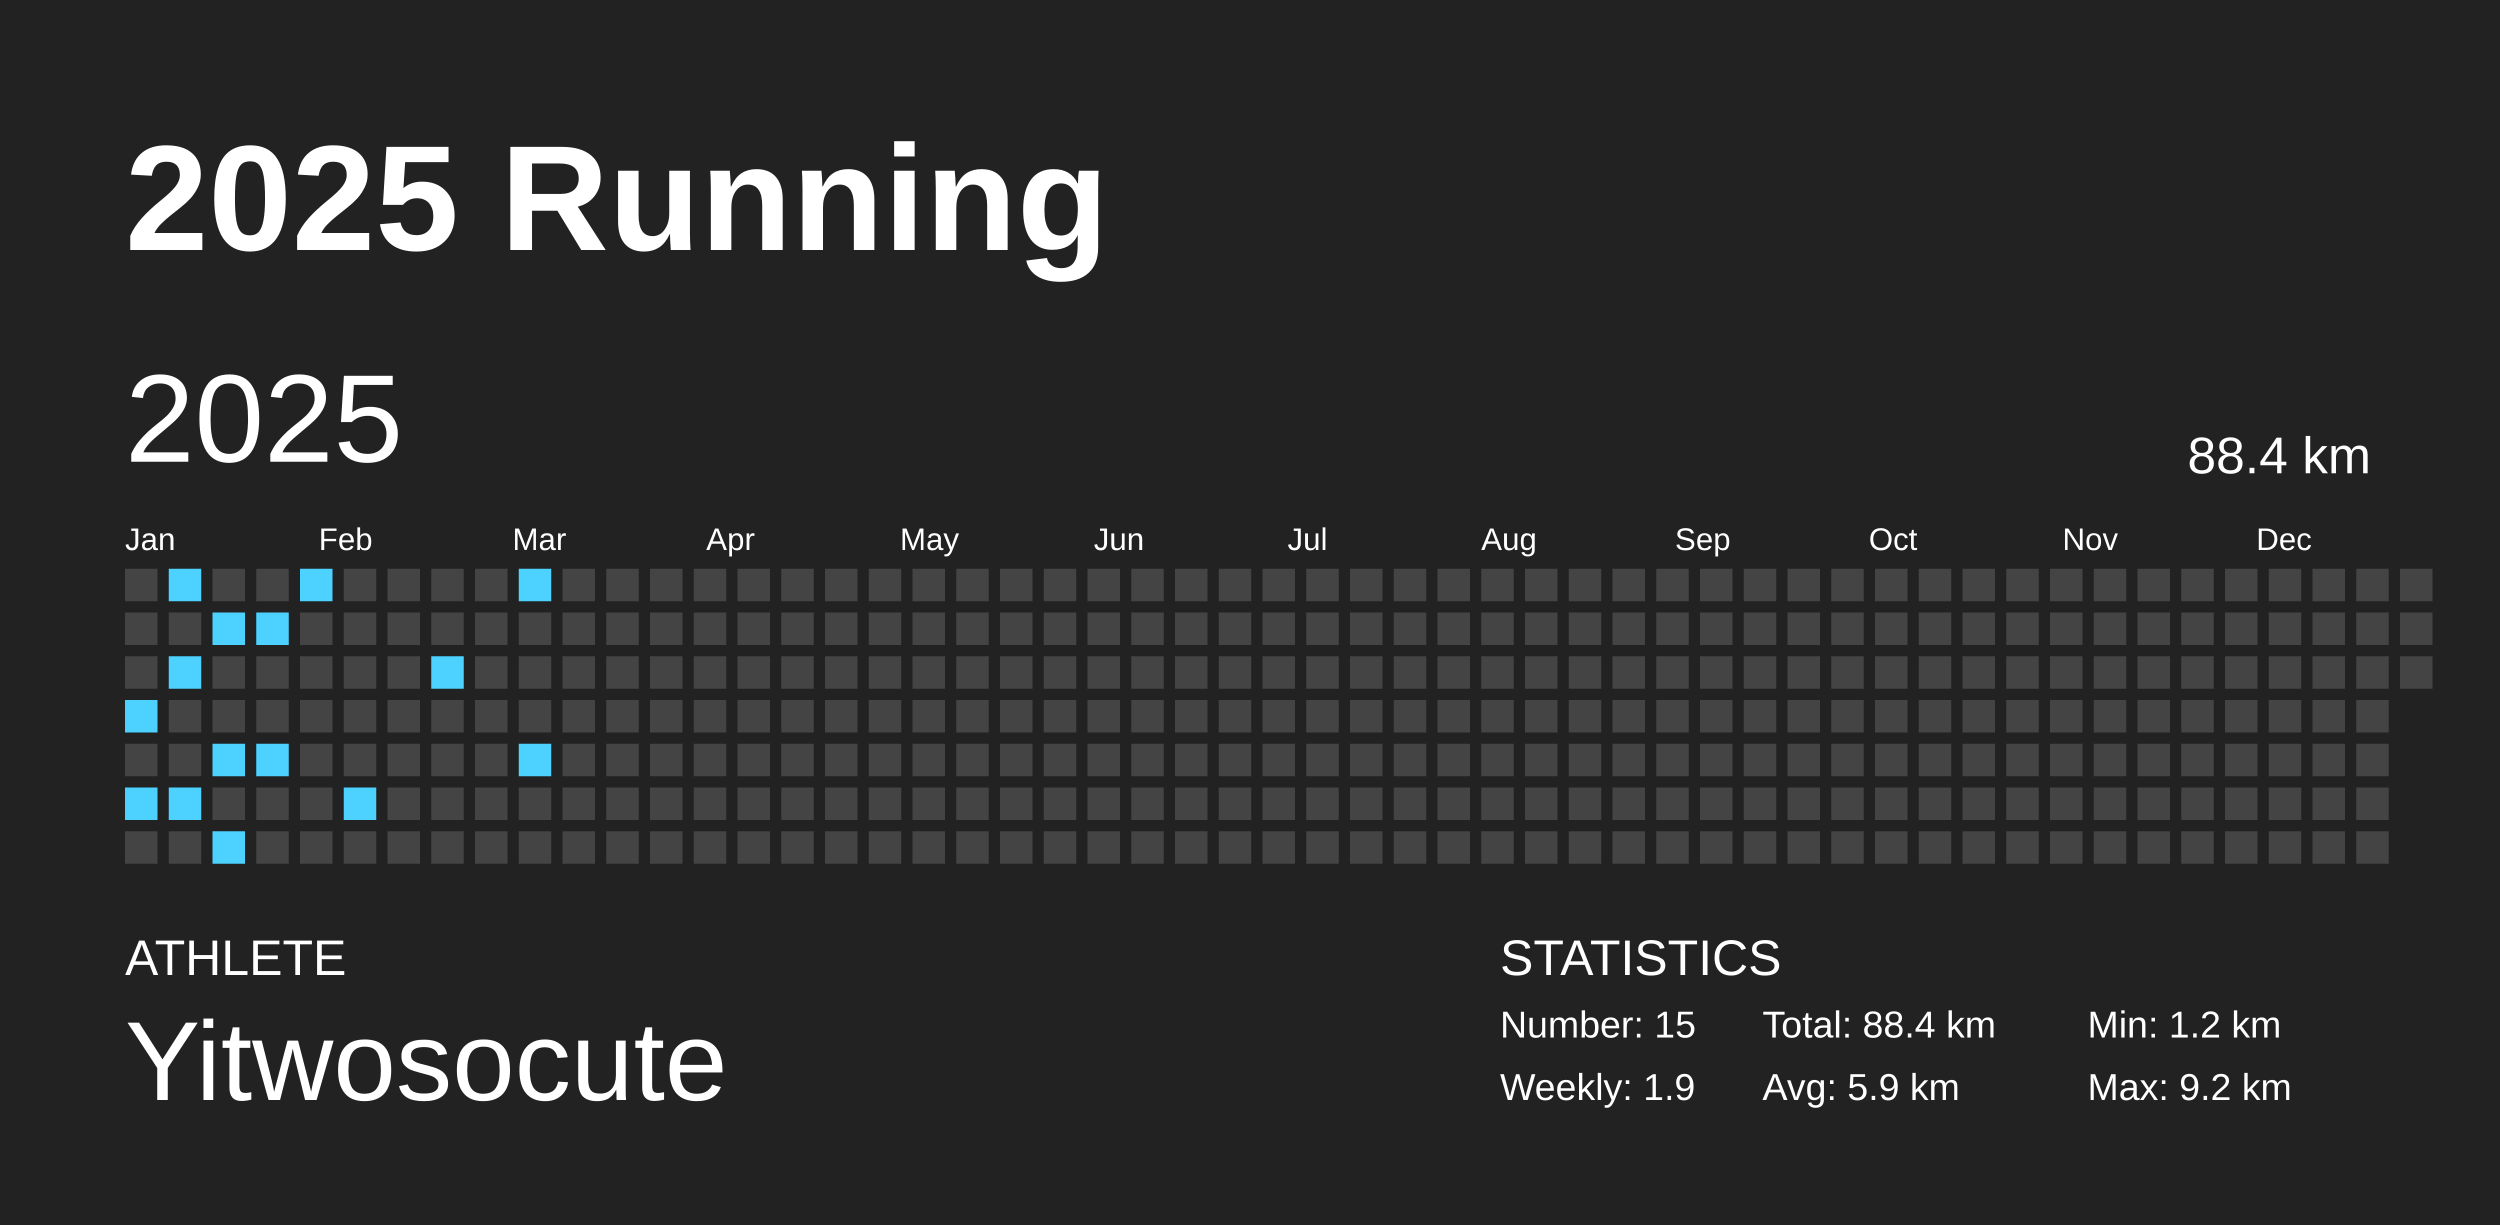
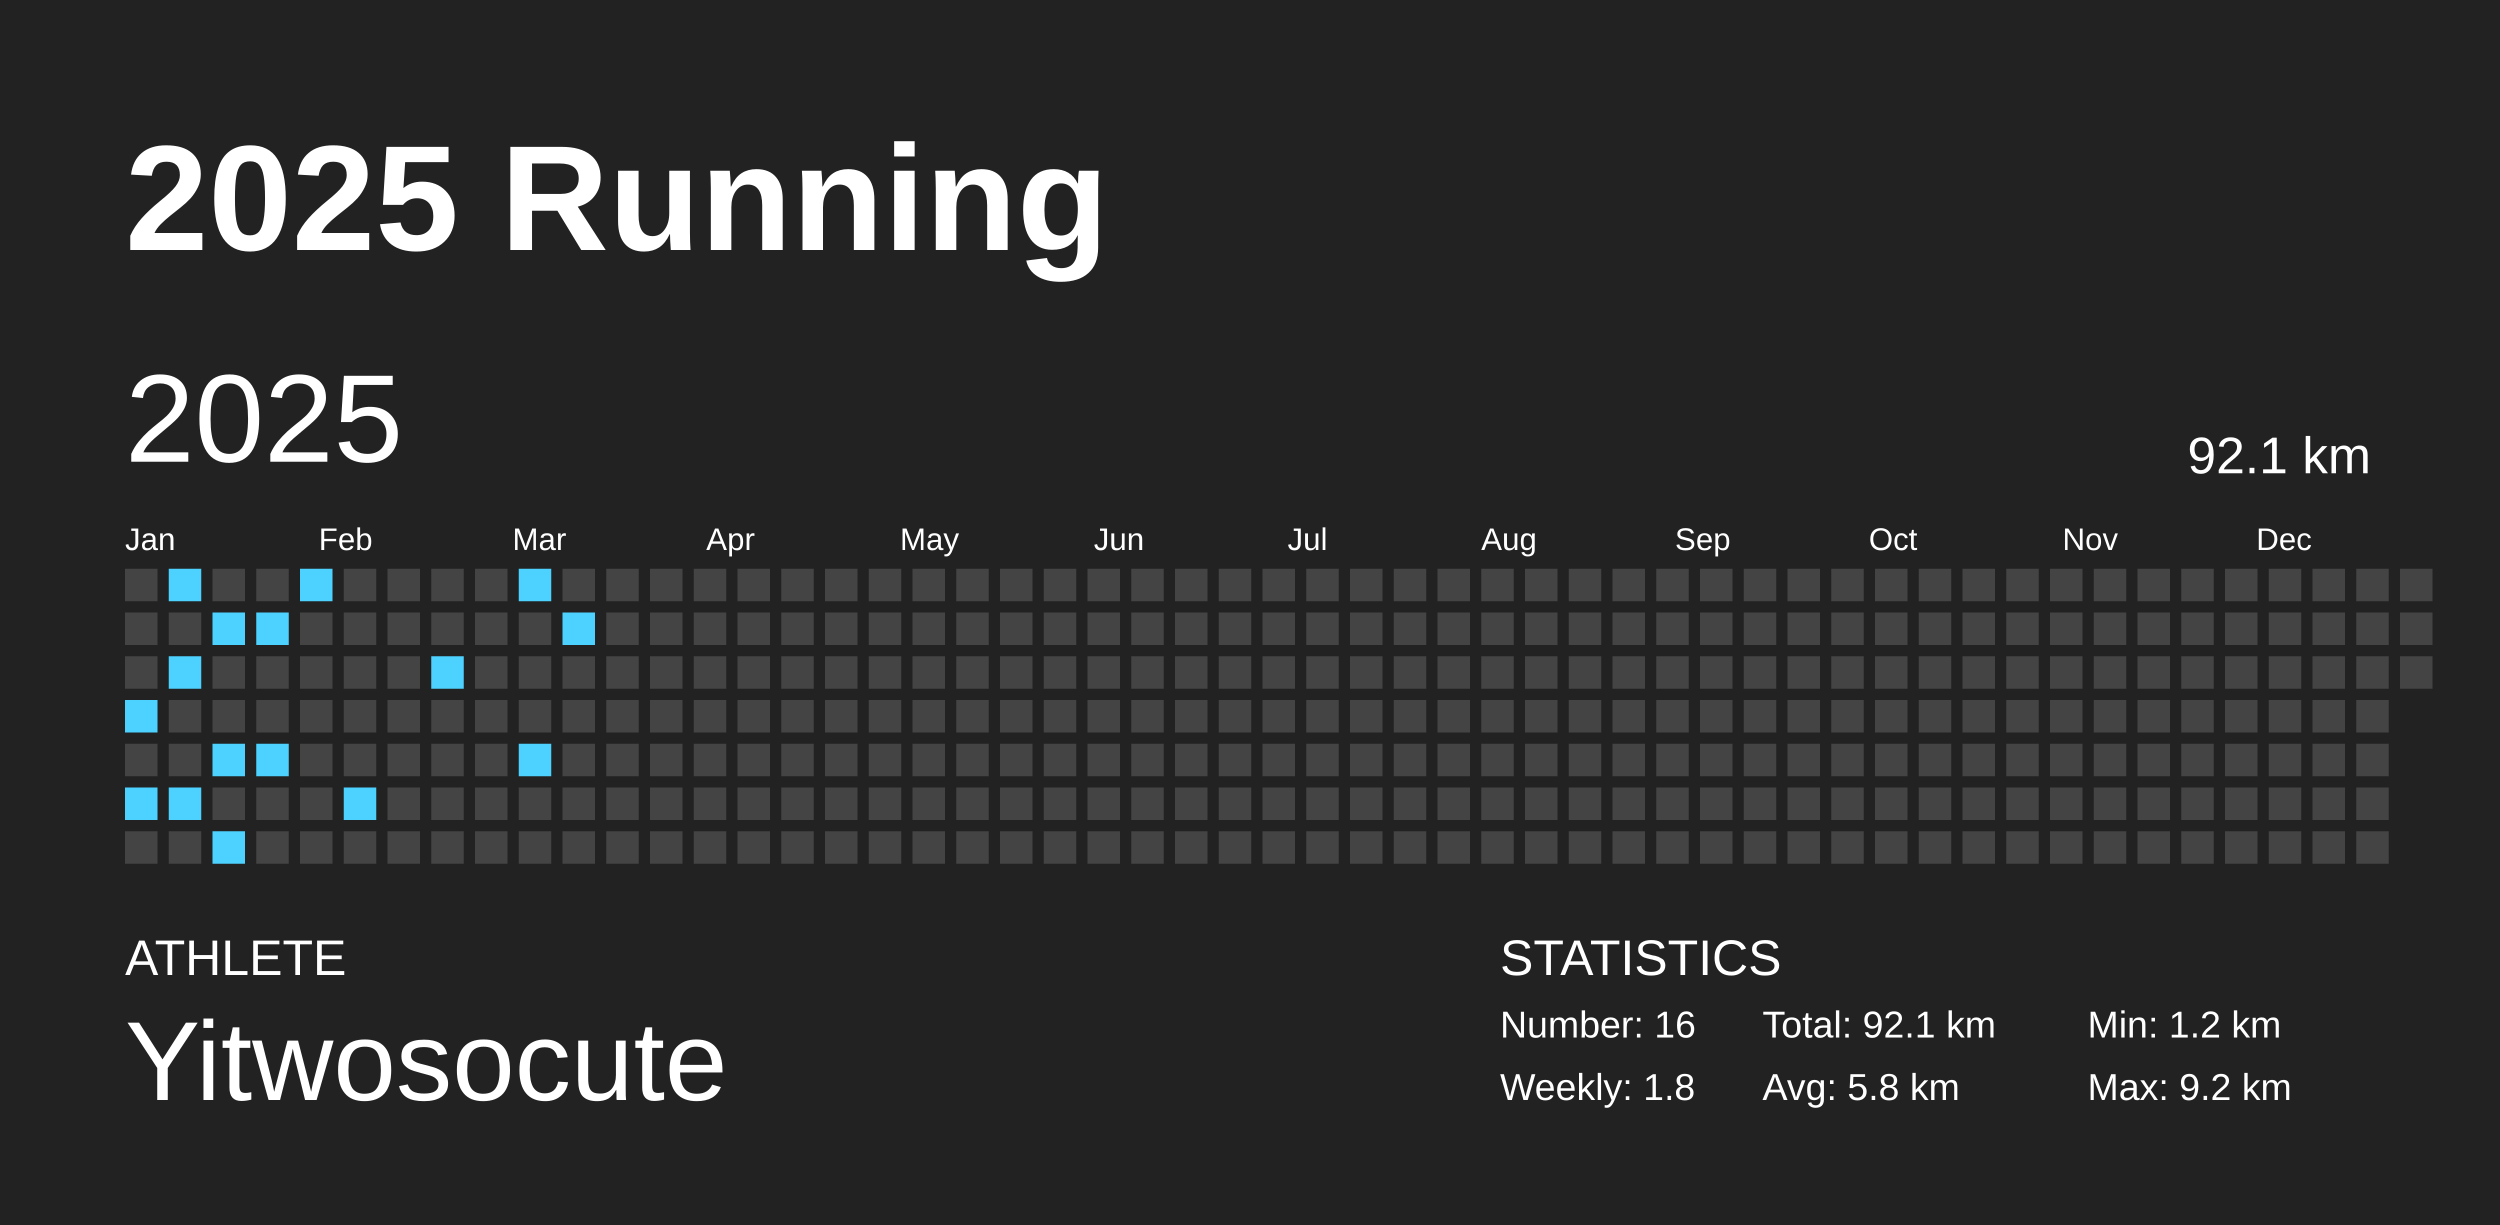
<svg xmlns="http://www.w3.org/2000/svg" baseProfile="full" height="98mm" version="1.1" viewBox="0,0,200,98" width="200mm">
  <defs />
  <rect fill="#222222" height="98" width="200" x="0" y="0" />
  <text fill="#FFFFFF" style="font-size:12px; font-family:Arial; font-weight:bold;" x="10" y="20">2025 Running</text>
  <text fill="#FFFFFF" style="font-size:4px; font-family:Arial" x="10" y="78">ATHLETE</text>
  <text fill="#FFFFFF" style="font-size:9px; font-family:Arial" x="10" y="88">Yitwosocute</text>
  <text fill="#FFFFFF" style="font-size:4px; font-family:Arial" x="120" y="78">STATISTICS</text>
-   <text fill="#FFFFFF" style="font-size:3px; font-family:Arial" x="120" y="83">Number: 15</text>
-   <text fill="#FFFFFF" style="font-size:3px; font-family:Arial" x="120" y="88">Weekly: 1.9</text>
-   <text fill="#FFFFFF" style="font-size:3px; font-family:Arial" x="141" y="83">Total: 88.4 km</text>
-   <text fill="#FFFFFF" style="font-size:3px; font-family:Arial" x="141" y="88">Avg: 5.9 km</text>
+   <text fill="#FFFFFF" style="font-size:3px; font-family:Arial" x="120" y="83">Number: 16</text>
+   <text fill="#FFFFFF" style="font-size:3px; font-family:Arial" x="120" y="88">Weekly: 1.8</text>
+   <text fill="#FFFFFF" style="font-size:3px; font-family:Arial" x="141" y="83">Total: 92.1 km</text>
+   <text fill="#FFFFFF" style="font-size:3px; font-family:Arial" x="141" y="88">Avg: 5.8 km</text>
  <text fill="#FFFFFF" style="font-size:3px; font-family:Arial" x="167" y="83">Min: 1.2 km</text>
  <text fill="#FFFFFF" style="font-size:3px; font-family:Arial" x="167" y="88">Max: 9.2 km</text>
  <text dominant-baseline="hanging" fill="#FFFFFF" style="font-size:10.0px; font-family:Arial;" x="10" y="30">2025</text>
-   <text dominant-baseline="hanging" fill="#FFFFFF" style="font-size:4.125px; font-family:Arial;" x="175" y="35">88.4 km</text>
+   <text dominant-baseline="hanging" fill="#FFFFFF" style="font-size:4.125px; font-family:Arial;" x="175" y="35">92.1 km</text>
  <text fill="#FFFFFF" style="font-size:2.5px; font-family:Arial" x="10.0" y="44">Jan</text>
  <text fill="#FFFFFF" style="font-size:2.5px; font-family:Arial" x="25.5" y="44">Feb</text>
  <text fill="#FFFFFF" style="font-size:2.5px; font-family:Arial" x="41.0" y="44">Mar</text>
  <text fill="#FFFFFF" style="font-size:2.5px; font-family:Arial" x="56.5" y="44">Apr</text>
  <text fill="#FFFFFF" style="font-size:2.5px; font-family:Arial" x="72.0" y="44">May</text>
  <text fill="#FFFFFF" style="font-size:2.5px; font-family:Arial" x="87.5" y="44">Jun</text>
  <text fill="#FFFFFF" style="font-size:2.5px; font-family:Arial" x="103.0" y="44">Jul</text>
  <text fill="#FFFFFF" style="font-size:2.5px; font-family:Arial" x="118.5" y="44">Aug</text>
  <text fill="#FFFFFF" style="font-size:2.5px; font-family:Arial" x="134.0" y="44">Sep</text>
  <text fill="#FFFFFF" style="font-size:2.5px; font-family:Arial" x="149.5" y="44">Oct</text>
  <text fill="#FFFFFF" style="font-size:2.5px; font-family:Arial" x="165.0" y="44">Nov</text>
  <text fill="#FFFFFF" style="font-size:2.5px; font-family:Arial" x="180.5" y="44">Dec</text>
  <rect fill="#444444" height="2.6" width="2.6" x="10.0" y="45.5" />
  <rect fill="#444444" height="2.6" width="2.6" x="10.0" y="49.0" />
  <rect fill="#444444" height="2.6" width="2.6" x="10.0" y="52.5" />
  <rect fill="#4dd2ff" height="2.6" width="2.6" x="10.0" y="56.0" />
  <rect fill="#444444" height="2.6" width="2.6" x="10.0" y="59.5" />
  <rect fill="#4dd2ff" height="2.6" width="2.6" x="10.0" y="63.0" />
  <rect fill="#444444" height="2.6" width="2.6" x="10.0" y="66.5" />
  <rect fill="#4dd2ff" height="2.6" width="2.6" x="13.5" y="45.5" />
  <rect fill="#444444" height="2.6" width="2.6" x="13.5" y="49.0" />
  <rect fill="#4dd2ff" height="2.6" width="2.6" x="13.5" y="52.5" />
  <rect fill="#444444" height="2.6" width="2.6" x="13.5" y="56.0" />
  <rect fill="#444444" height="2.6" width="2.6" x="13.5" y="59.5" />
  <rect fill="#4dd2ff" height="2.6" width="2.6" x="13.5" y="63.0" />
  <rect fill="#444444" height="2.6" width="2.6" x="13.5" y="66.5" />
  <rect fill="#444444" height="2.6" width="2.6" x="17.0" y="45.5" />
  <rect fill="#4dd2ff" height="2.6" width="2.6" x="17.0" y="49.0" />
  <rect fill="#444444" height="2.6" width="2.6" x="17.0" y="52.5" />
  <rect fill="#444444" height="2.6" width="2.6" x="17.0" y="56.0" />
  <rect fill="#4dd2ff" height="2.6" width="2.6" x="17.0" y="59.5" />
  <rect fill="#444444" height="2.6" width="2.6" x="17.0" y="63.0" />
  <rect fill="#4dd2ff" height="2.6" width="2.6" x="17.0" y="66.5" />
  <rect fill="#444444" height="2.6" width="2.6" x="20.5" y="45.5" />
  <rect fill="#4dd2ff" height="2.6" width="2.6" x="20.5" y="49.0" />
  <rect fill="#444444" height="2.6" width="2.6" x="20.5" y="52.5" />
  <rect fill="#444444" height="2.6" width="2.6" x="20.5" y="56.0" />
  <rect fill="#4dd2ff" height="2.6" width="2.6" x="20.5" y="59.5" />
  <rect fill="#444444" height="2.6" width="2.6" x="20.5" y="63.0" />
  <rect fill="#444444" height="2.6" width="2.6" x="20.5" y="66.5" />
  <rect fill="#4dd2ff" height="2.6" width="2.6" x="24.0" y="45.5" />
  <rect fill="#444444" height="2.6" width="2.6" x="24.0" y="49.0" />
  <rect fill="#444444" height="2.6" width="2.6" x="24.0" y="52.5" />
  <rect fill="#444444" height="2.6" width="2.6" x="24.0" y="56.0" />
  <rect fill="#444444" height="2.6" width="2.6" x="24.0" y="59.5" />
  <rect fill="#444444" height="2.6" width="2.6" x="24.0" y="63.0" />
  <rect fill="#444444" height="2.6" width="2.6" x="24.0" y="66.5" />
  <rect fill="#444444" height="2.6" width="2.6" x="27.5" y="45.5" />
  <rect fill="#444444" height="2.6" width="2.6" x="27.5" y="49.0" />
  <rect fill="#444444" height="2.6" width="2.6" x="27.5" y="52.5" />
  <rect fill="#444444" height="2.6" width="2.6" x="27.5" y="56.0" />
  <rect fill="#444444" height="2.6" width="2.6" x="27.5" y="59.5" />
  <rect fill="#4dd2ff" height="2.6" width="2.6" x="27.5" y="63.0" />
  <rect fill="#444444" height="2.6" width="2.6" x="27.5" y="66.5" />
  <rect fill="#444444" height="2.6" width="2.6" x="31.0" y="45.5" />
  <rect fill="#444444" height="2.6" width="2.6" x="31.0" y="49.0" />
  <rect fill="#444444" height="2.6" width="2.6" x="31.0" y="52.5" />
  <rect fill="#444444" height="2.6" width="2.6" x="31.0" y="56.0" />
  <rect fill="#444444" height="2.6" width="2.6" x="31.0" y="59.5" />
  <rect fill="#444444" height="2.6" width="2.6" x="31.0" y="63.0" />
  <rect fill="#444444" height="2.6" width="2.6" x="31.0" y="66.5" />
  <rect fill="#444444" height="2.6" width="2.6" x="34.5" y="45.5" />
  <rect fill="#444444" height="2.6" width="2.6" x="34.5" y="49.0" />
  <rect fill="#4dd2ff" height="2.6" width="2.6" x="34.5" y="52.5" />
  <rect fill="#444444" height="2.6" width="2.6" x="34.5" y="56.0" />
  <rect fill="#444444" height="2.6" width="2.6" x="34.5" y="59.5" />
  <rect fill="#444444" height="2.6" width="2.6" x="34.5" y="63.0" />
  <rect fill="#444444" height="2.6" width="2.6" x="34.5" y="66.5" />
  <rect fill="#444444" height="2.6" width="2.6" x="38.0" y="45.5" />
  <rect fill="#444444" height="2.6" width="2.6" x="38.0" y="49.0" />
  <rect fill="#444444" height="2.6" width="2.6" x="38.0" y="52.5" />
  <rect fill="#444444" height="2.6" width="2.6" x="38.0" y="56.0" />
  <rect fill="#444444" height="2.6" width="2.6" x="38.0" y="59.5" />
  <rect fill="#444444" height="2.6" width="2.6" x="38.0" y="63.0" />
  <rect fill="#444444" height="2.6" width="2.6" x="38.0" y="66.5" />
  <rect fill="#4dd2ff" height="2.6" width="2.6" x="41.5" y="45.5" />
  <rect fill="#444444" height="2.6" width="2.6" x="41.5" y="49.0" />
  <rect fill="#444444" height="2.6" width="2.6" x="41.5" y="52.5" />
  <rect fill="#444444" height="2.6" width="2.6" x="41.5" y="56.0" />
  <rect fill="#4dd2ff" height="2.6" width="2.6" x="41.5" y="59.5" />
  <rect fill="#444444" height="2.6" width="2.6" x="41.5" y="63.0" />
  <rect fill="#444444" height="2.6" width="2.6" x="41.5" y="66.5" />
  <rect fill="#444444" height="2.6" width="2.6" x="45.0" y="45.5" />
-   <rect fill="#444444" height="2.6" width="2.6" x="45.0" y="49.0" />
+   <rect fill="#4dd2ff" height="2.6" width="2.6" x="45.0" y="49.0" />
  <rect fill="#444444" height="2.6" width="2.6" x="45.0" y="52.5" />
  <rect fill="#444444" height="2.6" width="2.6" x="45.0" y="56.0" />
  <rect fill="#444444" height="2.6" width="2.6" x="45.0" y="59.5" />
  <rect fill="#444444" height="2.6" width="2.6" x="45.0" y="63.0" />
  <rect fill="#444444" height="2.6" width="2.6" x="45.0" y="66.5" />
  <rect fill="#444444" height="2.6" width="2.6" x="48.5" y="45.5" />
  <rect fill="#444444" height="2.6" width="2.6" x="48.5" y="49.0" />
  <rect fill="#444444" height="2.6" width="2.6" x="48.5" y="52.5" />
  <rect fill="#444444" height="2.6" width="2.6" x="48.5" y="56.0" />
  <rect fill="#444444" height="2.6" width="2.6" x="48.5" y="59.5" />
  <rect fill="#444444" height="2.6" width="2.6" x="48.5" y="63.0" />
  <rect fill="#444444" height="2.6" width="2.6" x="48.5" y="66.5" />
  <rect fill="#444444" height="2.6" width="2.6" x="52.0" y="45.5" />
  <rect fill="#444444" height="2.6" width="2.6" x="52.0" y="49.0" />
  <rect fill="#444444" height="2.6" width="2.6" x="52.0" y="52.5" />
  <rect fill="#444444" height="2.6" width="2.6" x="52.0" y="56.0" />
  <rect fill="#444444" height="2.6" width="2.6" x="52.0" y="59.5" />
  <rect fill="#444444" height="2.6" width="2.6" x="52.0" y="63.0" />
  <rect fill="#444444" height="2.6" width="2.6" x="52.0" y="66.5" />
  <rect fill="#444444" height="2.6" width="2.6" x="55.5" y="45.5" />
  <rect fill="#444444" height="2.6" width="2.6" x="55.5" y="49.0" />
  <rect fill="#444444" height="2.6" width="2.6" x="55.5" y="52.5" />
  <rect fill="#444444" height="2.6" width="2.6" x="55.5" y="56.0" />
  <rect fill="#444444" height="2.6" width="2.6" x="55.5" y="59.5" />
  <rect fill="#444444" height="2.6" width="2.6" x="55.5" y="63.0" />
  <rect fill="#444444" height="2.6" width="2.6" x="55.5" y="66.5" />
  <rect fill="#444444" height="2.6" width="2.6" x="59.0" y="45.5" />
  <rect fill="#444444" height="2.6" width="2.6" x="59.0" y="49.0" />
  <rect fill="#444444" height="2.6" width="2.6" x="59.0" y="52.5" />
  <rect fill="#444444" height="2.6" width="2.6" x="59.0" y="56.0" />
  <rect fill="#444444" height="2.6" width="2.6" x="59.0" y="59.5" />
  <rect fill="#444444" height="2.6" width="2.6" x="59.0" y="63.0" />
  <rect fill="#444444" height="2.6" width="2.6" x="59.0" y="66.5" />
  <rect fill="#444444" height="2.6" width="2.6" x="62.5" y="45.5" />
  <rect fill="#444444" height="2.6" width="2.6" x="62.5" y="49.0" />
  <rect fill="#444444" height="2.6" width="2.6" x="62.5" y="52.5" />
  <rect fill="#444444" height="2.6" width="2.6" x="62.5" y="56.0" />
  <rect fill="#444444" height="2.6" width="2.6" x="62.5" y="59.5" />
  <rect fill="#444444" height="2.6" width="2.6" x="62.5" y="63.0" />
  <rect fill="#444444" height="2.6" width="2.6" x="62.5" y="66.5" />
  <rect fill="#444444" height="2.6" width="2.6" x="66.0" y="45.5" />
  <rect fill="#444444" height="2.6" width="2.6" x="66.0" y="49.0" />
  <rect fill="#444444" height="2.6" width="2.6" x="66.0" y="52.5" />
  <rect fill="#444444" height="2.6" width="2.6" x="66.0" y="56.0" />
  <rect fill="#444444" height="2.6" width="2.6" x="66.0" y="59.5" />
  <rect fill="#444444" height="2.6" width="2.6" x="66.0" y="63.0" />
  <rect fill="#444444" height="2.6" width="2.6" x="66.0" y="66.5" />
  <rect fill="#444444" height="2.6" width="2.6" x="69.5" y="45.5" />
  <rect fill="#444444" height="2.6" width="2.6" x="69.5" y="49.0" />
  <rect fill="#444444" height="2.6" width="2.6" x="69.5" y="52.5" />
  <rect fill="#444444" height="2.6" width="2.6" x="69.5" y="56.0" />
  <rect fill="#444444" height="2.6" width="2.6" x="69.5" y="59.5" />
  <rect fill="#444444" height="2.6" width="2.6" x="69.5" y="63.0" />
  <rect fill="#444444" height="2.6" width="2.6" x="69.5" y="66.5" />
  <rect fill="#444444" height="2.6" width="2.6" x="73.0" y="45.5" />
  <rect fill="#444444" height="2.6" width="2.6" x="73.0" y="49.0" />
  <rect fill="#444444" height="2.6" width="2.6" x="73.0" y="52.5" />
  <rect fill="#444444" height="2.6" width="2.6" x="73.0" y="56.0" />
  <rect fill="#444444" height="2.6" width="2.6" x="73.0" y="59.5" />
  <rect fill="#444444" height="2.6" width="2.6" x="73.0" y="63.0" />
  <rect fill="#444444" height="2.6" width="2.6" x="73.0" y="66.5" />
  <rect fill="#444444" height="2.6" width="2.6" x="76.5" y="45.5" />
  <rect fill="#444444" height="2.6" width="2.6" x="76.5" y="49.0" />
  <rect fill="#444444" height="2.6" width="2.6" x="76.5" y="52.5" />
  <rect fill="#444444" height="2.6" width="2.6" x="76.5" y="56.0" />
  <rect fill="#444444" height="2.6" width="2.6" x="76.5" y="59.5" />
  <rect fill="#444444" height="2.6" width="2.6" x="76.5" y="63.0" />
  <rect fill="#444444" height="2.6" width="2.6" x="76.5" y="66.5" />
  <rect fill="#444444" height="2.6" width="2.6" x="80.0" y="45.5" />
  <rect fill="#444444" height="2.6" width="2.6" x="80.0" y="49.0" />
  <rect fill="#444444" height="2.6" width="2.6" x="80.0" y="52.5" />
  <rect fill="#444444" height="2.6" width="2.6" x="80.0" y="56.0" />
  <rect fill="#444444" height="2.6" width="2.6" x="80.0" y="59.5" />
  <rect fill="#444444" height="2.6" width="2.6" x="80.0" y="63.0" />
  <rect fill="#444444" height="2.6" width="2.6" x="80.0" y="66.5" />
  <rect fill="#444444" height="2.6" width="2.6" x="83.5" y="45.5" />
  <rect fill="#444444" height="2.6" width="2.6" x="83.5" y="49.0" />
  <rect fill="#444444" height="2.6" width="2.6" x="83.5" y="52.5" />
  <rect fill="#444444" height="2.6" width="2.6" x="83.5" y="56.0" />
  <rect fill="#444444" height="2.6" width="2.6" x="83.5" y="59.5" />
  <rect fill="#444444" height="2.6" width="2.6" x="83.5" y="63.0" />
  <rect fill="#444444" height="2.6" width="2.6" x="83.5" y="66.5" />
  <rect fill="#444444" height="2.6" width="2.6" x="87.0" y="45.5" />
  <rect fill="#444444" height="2.6" width="2.6" x="87.0" y="49.0" />
  <rect fill="#444444" height="2.6" width="2.6" x="87.0" y="52.5" />
  <rect fill="#444444" height="2.6" width="2.6" x="87.0" y="56.0" />
  <rect fill="#444444" height="2.6" width="2.6" x="87.0" y="59.5" />
  <rect fill="#444444" height="2.6" width="2.6" x="87.0" y="63.0" />
  <rect fill="#444444" height="2.6" width="2.6" x="87.0" y="66.5" />
  <rect fill="#444444" height="2.6" width="2.6" x="90.5" y="45.5" />
  <rect fill="#444444" height="2.6" width="2.6" x="90.5" y="49.0" />
  <rect fill="#444444" height="2.6" width="2.6" x="90.5" y="52.5" />
  <rect fill="#444444" height="2.6" width="2.6" x="90.5" y="56.0" />
  <rect fill="#444444" height="2.6" width="2.6" x="90.5" y="59.5" />
  <rect fill="#444444" height="2.6" width="2.6" x="90.5" y="63.0" />
  <rect fill="#444444" height="2.6" width="2.6" x="90.5" y="66.5" />
  <rect fill="#444444" height="2.6" width="2.6" x="94.0" y="45.5" />
  <rect fill="#444444" height="2.6" width="2.6" x="94.0" y="49.0" />
  <rect fill="#444444" height="2.6" width="2.6" x="94.0" y="52.5" />
  <rect fill="#444444" height="2.6" width="2.6" x="94.0" y="56.0" />
  <rect fill="#444444" height="2.6" width="2.6" x="94.0" y="59.5" />
  <rect fill="#444444" height="2.6" width="2.6" x="94.0" y="63.0" />
  <rect fill="#444444" height="2.6" width="2.6" x="94.0" y="66.5" />
  <rect fill="#444444" height="2.6" width="2.6" x="97.5" y="45.5" />
  <rect fill="#444444" height="2.6" width="2.6" x="97.5" y="49.0" />
  <rect fill="#444444" height="2.6" width="2.6" x="97.5" y="52.5" />
  <rect fill="#444444" height="2.6" width="2.6" x="97.5" y="56.0" />
  <rect fill="#444444" height="2.6" width="2.6" x="97.5" y="59.5" />
  <rect fill="#444444" height="2.6" width="2.6" x="97.5" y="63.0" />
  <rect fill="#444444" height="2.6" width="2.6" x="97.5" y="66.5" />
  <rect fill="#444444" height="2.6" width="2.6" x="101.0" y="45.5" />
  <rect fill="#444444" height="2.6" width="2.6" x="101.0" y="49.0" />
  <rect fill="#444444" height="2.6" width="2.6" x="101.0" y="52.5" />
  <rect fill="#444444" height="2.6" width="2.6" x="101.0" y="56.0" />
  <rect fill="#444444" height="2.6" width="2.6" x="101.0" y="59.5" />
  <rect fill="#444444" height="2.6" width="2.6" x="101.0" y="63.0" />
  <rect fill="#444444" height="2.6" width="2.6" x="101.0" y="66.5" />
  <rect fill="#444444" height="2.6" width="2.6" x="104.5" y="45.5" />
  <rect fill="#444444" height="2.6" width="2.6" x="104.5" y="49.0" />
  <rect fill="#444444" height="2.6" width="2.6" x="104.5" y="52.5" />
  <rect fill="#444444" height="2.6" width="2.6" x="104.5" y="56.0" />
  <rect fill="#444444" height="2.6" width="2.6" x="104.5" y="59.5" />
  <rect fill="#444444" height="2.6" width="2.6" x="104.5" y="63.0" />
  <rect fill="#444444" height="2.6" width="2.6" x="104.5" y="66.5" />
  <rect fill="#444444" height="2.6" width="2.6" x="108.0" y="45.5" />
  <rect fill="#444444" height="2.6" width="2.6" x="108.0" y="49.0" />
  <rect fill="#444444" height="2.6" width="2.6" x="108.0" y="52.5" />
  <rect fill="#444444" height="2.6" width="2.6" x="108.0" y="56.0" />
  <rect fill="#444444" height="2.6" width="2.6" x="108.0" y="59.5" />
  <rect fill="#444444" height="2.6" width="2.6" x="108.0" y="63.0" />
  <rect fill="#444444" height="2.6" width="2.6" x="108.0" y="66.5" />
  <rect fill="#444444" height="2.6" width="2.6" x="111.5" y="45.5" />
  <rect fill="#444444" height="2.6" width="2.6" x="111.5" y="49.0" />
  <rect fill="#444444" height="2.6" width="2.6" x="111.5" y="52.5" />
  <rect fill="#444444" height="2.6" width="2.6" x="111.5" y="56.0" />
  <rect fill="#444444" height="2.6" width="2.6" x="111.5" y="59.5" />
  <rect fill="#444444" height="2.6" width="2.6" x="111.5" y="63.0" />
  <rect fill="#444444" height="2.6" width="2.6" x="111.5" y="66.5" />
  <rect fill="#444444" height="2.6" width="2.6" x="115.0" y="45.5" />
  <rect fill="#444444" height="2.6" width="2.6" x="115.0" y="49.0" />
  <rect fill="#444444" height="2.6" width="2.6" x="115.0" y="52.5" />
  <rect fill="#444444" height="2.6" width="2.6" x="115.0" y="56.0" />
  <rect fill="#444444" height="2.6" width="2.6" x="115.0" y="59.5" />
  <rect fill="#444444" height="2.6" width="2.6" x="115.0" y="63.0" />
  <rect fill="#444444" height="2.6" width="2.6" x="115.0" y="66.5" />
  <rect fill="#444444" height="2.6" width="2.6" x="118.5" y="45.5" />
  <rect fill="#444444" height="2.6" width="2.6" x="118.5" y="49.0" />
  <rect fill="#444444" height="2.6" width="2.6" x="118.5" y="52.5" />
  <rect fill="#444444" height="2.6" width="2.6" x="118.5" y="56.0" />
  <rect fill="#444444" height="2.6" width="2.6" x="118.5" y="59.5" />
  <rect fill="#444444" height="2.6" width="2.6" x="118.5" y="63.0" />
  <rect fill="#444444" height="2.6" width="2.6" x="118.5" y="66.5" />
  <rect fill="#444444" height="2.6" width="2.6" x="122.0" y="45.5" />
  <rect fill="#444444" height="2.6" width="2.6" x="122.0" y="49.0" />
  <rect fill="#444444" height="2.6" width="2.6" x="122.0" y="52.5" />
  <rect fill="#444444" height="2.6" width="2.6" x="122.0" y="56.0" />
  <rect fill="#444444" height="2.6" width="2.6" x="122.0" y="59.5" />
  <rect fill="#444444" height="2.6" width="2.6" x="122.0" y="63.0" />
  <rect fill="#444444" height="2.6" width="2.6" x="122.0" y="66.5" />
  <rect fill="#444444" height="2.6" width="2.6" x="125.5" y="45.5" />
  <rect fill="#444444" height="2.6" width="2.6" x="125.5" y="49.0" />
  <rect fill="#444444" height="2.6" width="2.6" x="125.5" y="52.5" />
  <rect fill="#444444" height="2.6" width="2.6" x="125.5" y="56.0" />
  <rect fill="#444444" height="2.6" width="2.6" x="125.5" y="59.5" />
  <rect fill="#444444" height="2.6" width="2.6" x="125.5" y="63.0" />
  <rect fill="#444444" height="2.6" width="2.6" x="125.5" y="66.5" />
  <rect fill="#444444" height="2.6" width="2.6" x="129.0" y="45.5" />
  <rect fill="#444444" height="2.6" width="2.6" x="129.0" y="49.0" />
  <rect fill="#444444" height="2.6" width="2.6" x="129.0" y="52.5" />
  <rect fill="#444444" height="2.6" width="2.6" x="129.0" y="56.0" />
  <rect fill="#444444" height="2.6" width="2.6" x="129.0" y="59.5" />
  <rect fill="#444444" height="2.6" width="2.6" x="129.0" y="63.0" />
  <rect fill="#444444" height="2.6" width="2.6" x="129.0" y="66.5" />
  <rect fill="#444444" height="2.6" width="2.6" x="132.5" y="45.5" />
  <rect fill="#444444" height="2.6" width="2.6" x="132.5" y="49.0" />
  <rect fill="#444444" height="2.6" width="2.6" x="132.5" y="52.5" />
  <rect fill="#444444" height="2.6" width="2.6" x="132.5" y="56.0" />
  <rect fill="#444444" height="2.6" width="2.6" x="132.5" y="59.5" />
  <rect fill="#444444" height="2.6" width="2.6" x="132.5" y="63.0" />
  <rect fill="#444444" height="2.6" width="2.6" x="132.5" y="66.5" />
  <rect fill="#444444" height="2.6" width="2.6" x="136.0" y="45.5" />
  <rect fill="#444444" height="2.6" width="2.6" x="136.0" y="49.0" />
  <rect fill="#444444" height="2.6" width="2.6" x="136.0" y="52.5" />
  <rect fill="#444444" height="2.6" width="2.6" x="136.0" y="56.0" />
  <rect fill="#444444" height="2.6" width="2.6" x="136.0" y="59.5" />
  <rect fill="#444444" height="2.6" width="2.6" x="136.0" y="63.0" />
  <rect fill="#444444" height="2.6" width="2.6" x="136.0" y="66.5" />
  <rect fill="#444444" height="2.6" width="2.6" x="139.5" y="45.5" />
  <rect fill="#444444" height="2.6" width="2.6" x="139.5" y="49.0" />
  <rect fill="#444444" height="2.6" width="2.6" x="139.5" y="52.5" />
  <rect fill="#444444" height="2.6" width="2.6" x="139.5" y="56.0" />
  <rect fill="#444444" height="2.6" width="2.6" x="139.5" y="59.5" />
  <rect fill="#444444" height="2.6" width="2.6" x="139.5" y="63.0" />
  <rect fill="#444444" height="2.6" width="2.6" x="139.5" y="66.5" />
  <rect fill="#444444" height="2.6" width="2.6" x="143.0" y="45.5" />
  <rect fill="#444444" height="2.6" width="2.6" x="143.0" y="49.0" />
  <rect fill="#444444" height="2.6" width="2.6" x="143.0" y="52.5" />
  <rect fill="#444444" height="2.6" width="2.6" x="143.0" y="56.0" />
  <rect fill="#444444" height="2.6" width="2.6" x="143.0" y="59.5" />
  <rect fill="#444444" height="2.6" width="2.6" x="143.0" y="63.0" />
  <rect fill="#444444" height="2.6" width="2.6" x="143.0" y="66.5" />
  <rect fill="#444444" height="2.6" width="2.6" x="146.5" y="45.5" />
  <rect fill="#444444" height="2.6" width="2.6" x="146.5" y="49.0" />
  <rect fill="#444444" height="2.6" width="2.6" x="146.5" y="52.5" />
  <rect fill="#444444" height="2.6" width="2.6" x="146.5" y="56.0" />
  <rect fill="#444444" height="2.6" width="2.6" x="146.5" y="59.5" />
  <rect fill="#444444" height="2.6" width="2.6" x="146.5" y="63.0" />
  <rect fill="#444444" height="2.6" width="2.6" x="146.5" y="66.5" />
  <rect fill="#444444" height="2.6" width="2.6" x="150.0" y="45.5" />
  <rect fill="#444444" height="2.6" width="2.6" x="150.0" y="49.0" />
  <rect fill="#444444" height="2.6" width="2.6" x="150.0" y="52.5" />
  <rect fill="#444444" height="2.6" width="2.6" x="150.0" y="56.0" />
  <rect fill="#444444" height="2.6" width="2.6" x="150.0" y="59.5" />
  <rect fill="#444444" height="2.6" width="2.6" x="150.0" y="63.0" />
  <rect fill="#444444" height="2.6" width="2.6" x="150.0" y="66.5" />
  <rect fill="#444444" height="2.6" width="2.6" x="153.5" y="45.5" />
  <rect fill="#444444" height="2.6" width="2.6" x="153.5" y="49.0" />
  <rect fill="#444444" height="2.6" width="2.6" x="153.5" y="52.5" />
  <rect fill="#444444" height="2.6" width="2.6" x="153.5" y="56.0" />
  <rect fill="#444444" height="2.6" width="2.6" x="153.5" y="59.5" />
  <rect fill="#444444" height="2.6" width="2.6" x="153.5" y="63.0" />
  <rect fill="#444444" height="2.6" width="2.6" x="153.5" y="66.5" />
  <rect fill="#444444" height="2.6" width="2.6" x="157.0" y="45.5" />
  <rect fill="#444444" height="2.6" width="2.6" x="157.0" y="49.0" />
  <rect fill="#444444" height="2.6" width="2.6" x="157.0" y="52.5" />
  <rect fill="#444444" height="2.6" width="2.6" x="157.0" y="56.0" />
  <rect fill="#444444" height="2.6" width="2.6" x="157.0" y="59.5" />
  <rect fill="#444444" height="2.6" width="2.6" x="157.0" y="63.0" />
  <rect fill="#444444" height="2.6" width="2.6" x="157.0" y="66.5" />
  <rect fill="#444444" height="2.6" width="2.6" x="160.5" y="45.5" />
  <rect fill="#444444" height="2.6" width="2.6" x="160.5" y="49.0" />
  <rect fill="#444444" height="2.6" width="2.6" x="160.5" y="52.5" />
  <rect fill="#444444" height="2.6" width="2.6" x="160.5" y="56.0" />
  <rect fill="#444444" height="2.6" width="2.6" x="160.5" y="59.5" />
  <rect fill="#444444" height="2.6" width="2.6" x="160.5" y="63.0" />
  <rect fill="#444444" height="2.6" width="2.6" x="160.5" y="66.5" />
  <rect fill="#444444" height="2.6" width="2.6" x="164.0" y="45.5" />
  <rect fill="#444444" height="2.6" width="2.6" x="164.0" y="49.0" />
  <rect fill="#444444" height="2.6" width="2.6" x="164.0" y="52.5" />
  <rect fill="#444444" height="2.6" width="2.6" x="164.0" y="56.0" />
  <rect fill="#444444" height="2.6" width="2.6" x="164.0" y="59.5" />
  <rect fill="#444444" height="2.6" width="2.6" x="164.0" y="63.0" />
  <rect fill="#444444" height="2.6" width="2.6" x="164.0" y="66.5" />
  <rect fill="#444444" height="2.6" width="2.6" x="167.5" y="45.5" />
  <rect fill="#444444" height="2.6" width="2.6" x="167.5" y="49.0" />
  <rect fill="#444444" height="2.6" width="2.6" x="167.5" y="52.5" />
  <rect fill="#444444" height="2.6" width="2.6" x="167.5" y="56.0" />
  <rect fill="#444444" height="2.6" width="2.6" x="167.5" y="59.5" />
  <rect fill="#444444" height="2.6" width="2.6" x="167.5" y="63.0" />
  <rect fill="#444444" height="2.6" width="2.6" x="167.5" y="66.5" />
  <rect fill="#444444" height="2.6" width="2.6" x="171.0" y="45.5" />
  <rect fill="#444444" height="2.6" width="2.6" x="171.0" y="49.0" />
  <rect fill="#444444" height="2.6" width="2.6" x="171.0" y="52.5" />
  <rect fill="#444444" height="2.6" width="2.6" x="171.0" y="56.0" />
  <rect fill="#444444" height="2.6" width="2.6" x="171.0" y="59.5" />
  <rect fill="#444444" height="2.6" width="2.6" x="171.0" y="63.0" />
  <rect fill="#444444" height="2.6" width="2.6" x="171.0" y="66.5" />
  <rect fill="#444444" height="2.6" width="2.6" x="174.5" y="45.5" />
  <rect fill="#444444" height="2.6" width="2.6" x="174.5" y="49.0" />
  <rect fill="#444444" height="2.6" width="2.6" x="174.5" y="52.5" />
  <rect fill="#444444" height="2.6" width="2.6" x="174.5" y="56.0" />
  <rect fill="#444444" height="2.6" width="2.6" x="174.5" y="59.5" />
  <rect fill="#444444" height="2.6" width="2.6" x="174.5" y="63.0" />
  <rect fill="#444444" height="2.6" width="2.6" x="174.5" y="66.5" />
  <rect fill="#444444" height="2.6" width="2.6" x="178.0" y="45.5" />
  <rect fill="#444444" height="2.6" width="2.6" x="178.0" y="49.0" />
  <rect fill="#444444" height="2.6" width="2.6" x="178.0" y="52.5" />
  <rect fill="#444444" height="2.6" width="2.6" x="178.0" y="56.0" />
  <rect fill="#444444" height="2.6" width="2.6" x="178.0" y="59.5" />
  <rect fill="#444444" height="2.6" width="2.6" x="178.0" y="63.0" />
  <rect fill="#444444" height="2.6" width="2.6" x="178.0" y="66.5" />
  <rect fill="#444444" height="2.6" width="2.6" x="181.5" y="45.5" />
  <rect fill="#444444" height="2.6" width="2.6" x="181.5" y="49.0" />
  <rect fill="#444444" height="2.6" width="2.6" x="181.5" y="52.5" />
  <rect fill="#444444" height="2.6" width="2.6" x="181.5" y="56.0" />
  <rect fill="#444444" height="2.6" width="2.6" x="181.5" y="59.5" />
  <rect fill="#444444" height="2.6" width="2.6" x="181.5" y="63.0" />
  <rect fill="#444444" height="2.6" width="2.6" x="181.5" y="66.5" />
  <rect fill="#444444" height="2.6" width="2.6" x="185.0" y="45.5" />
  <rect fill="#444444" height="2.6" width="2.6" x="185.0" y="49.0" />
  <rect fill="#444444" height="2.6" width="2.6" x="185.0" y="52.5" />
  <rect fill="#444444" height="2.6" width="2.6" x="185.0" y="56.0" />
  <rect fill="#444444" height="2.6" width="2.6" x="185.0" y="59.5" />
  <rect fill="#444444" height="2.6" width="2.6" x="185.0" y="63.0" />
  <rect fill="#444444" height="2.6" width="2.6" x="185.0" y="66.5" />
  <rect fill="#444444" height="2.6" width="2.6" x="188.5" y="45.5" />
  <rect fill="#444444" height="2.6" width="2.6" x="188.5" y="49.0" />
  <rect fill="#444444" height="2.6" width="2.6" x="188.5" y="52.5" />
  <rect fill="#444444" height="2.6" width="2.6" x="188.5" y="56.0" />
  <rect fill="#444444" height="2.6" width="2.6" x="188.5" y="59.5" />
  <rect fill="#444444" height="2.6" width="2.6" x="188.5" y="63.0" />
  <rect fill="#444444" height="2.6" width="2.6" x="188.5" y="66.5" />
  <rect fill="#444444" height="2.6" width="2.6" x="192.0" y="45.5" />
  <rect fill="#444444" height="2.6" width="2.6" x="192.0" y="49.0" />
  <rect fill="#444444" height="2.6" width="2.6" x="192.0" y="52.5" />
</svg>
